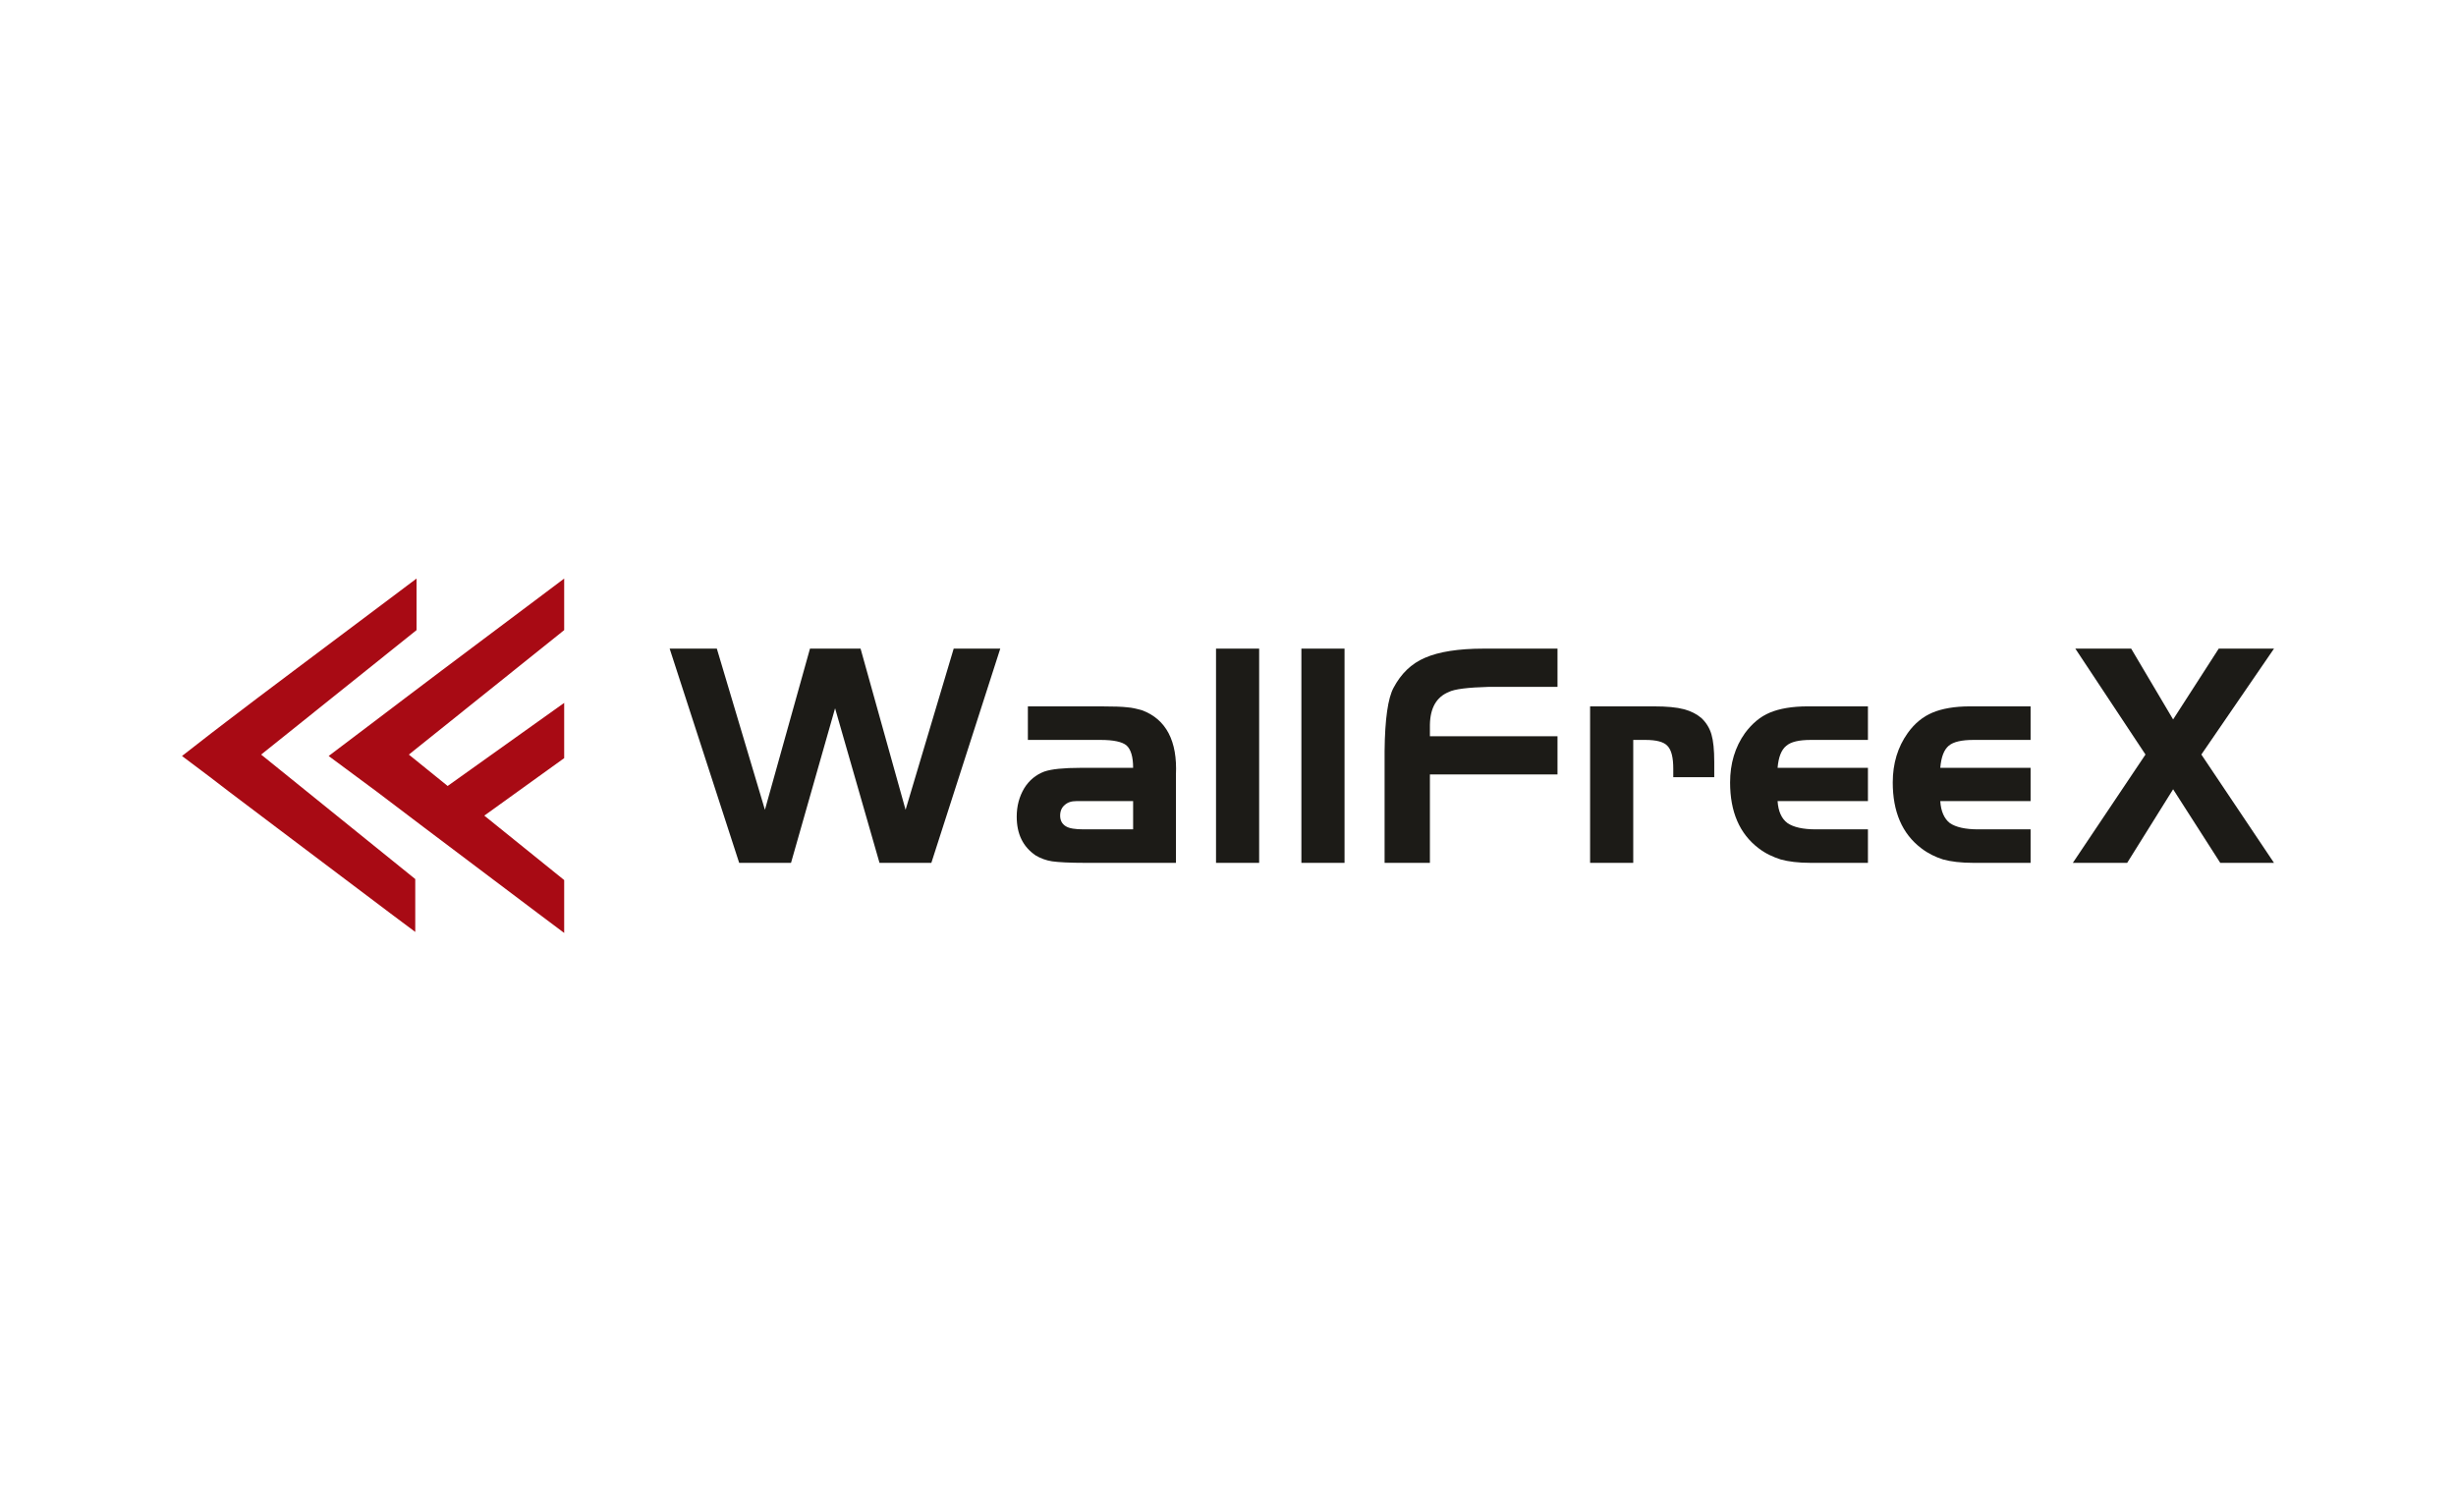
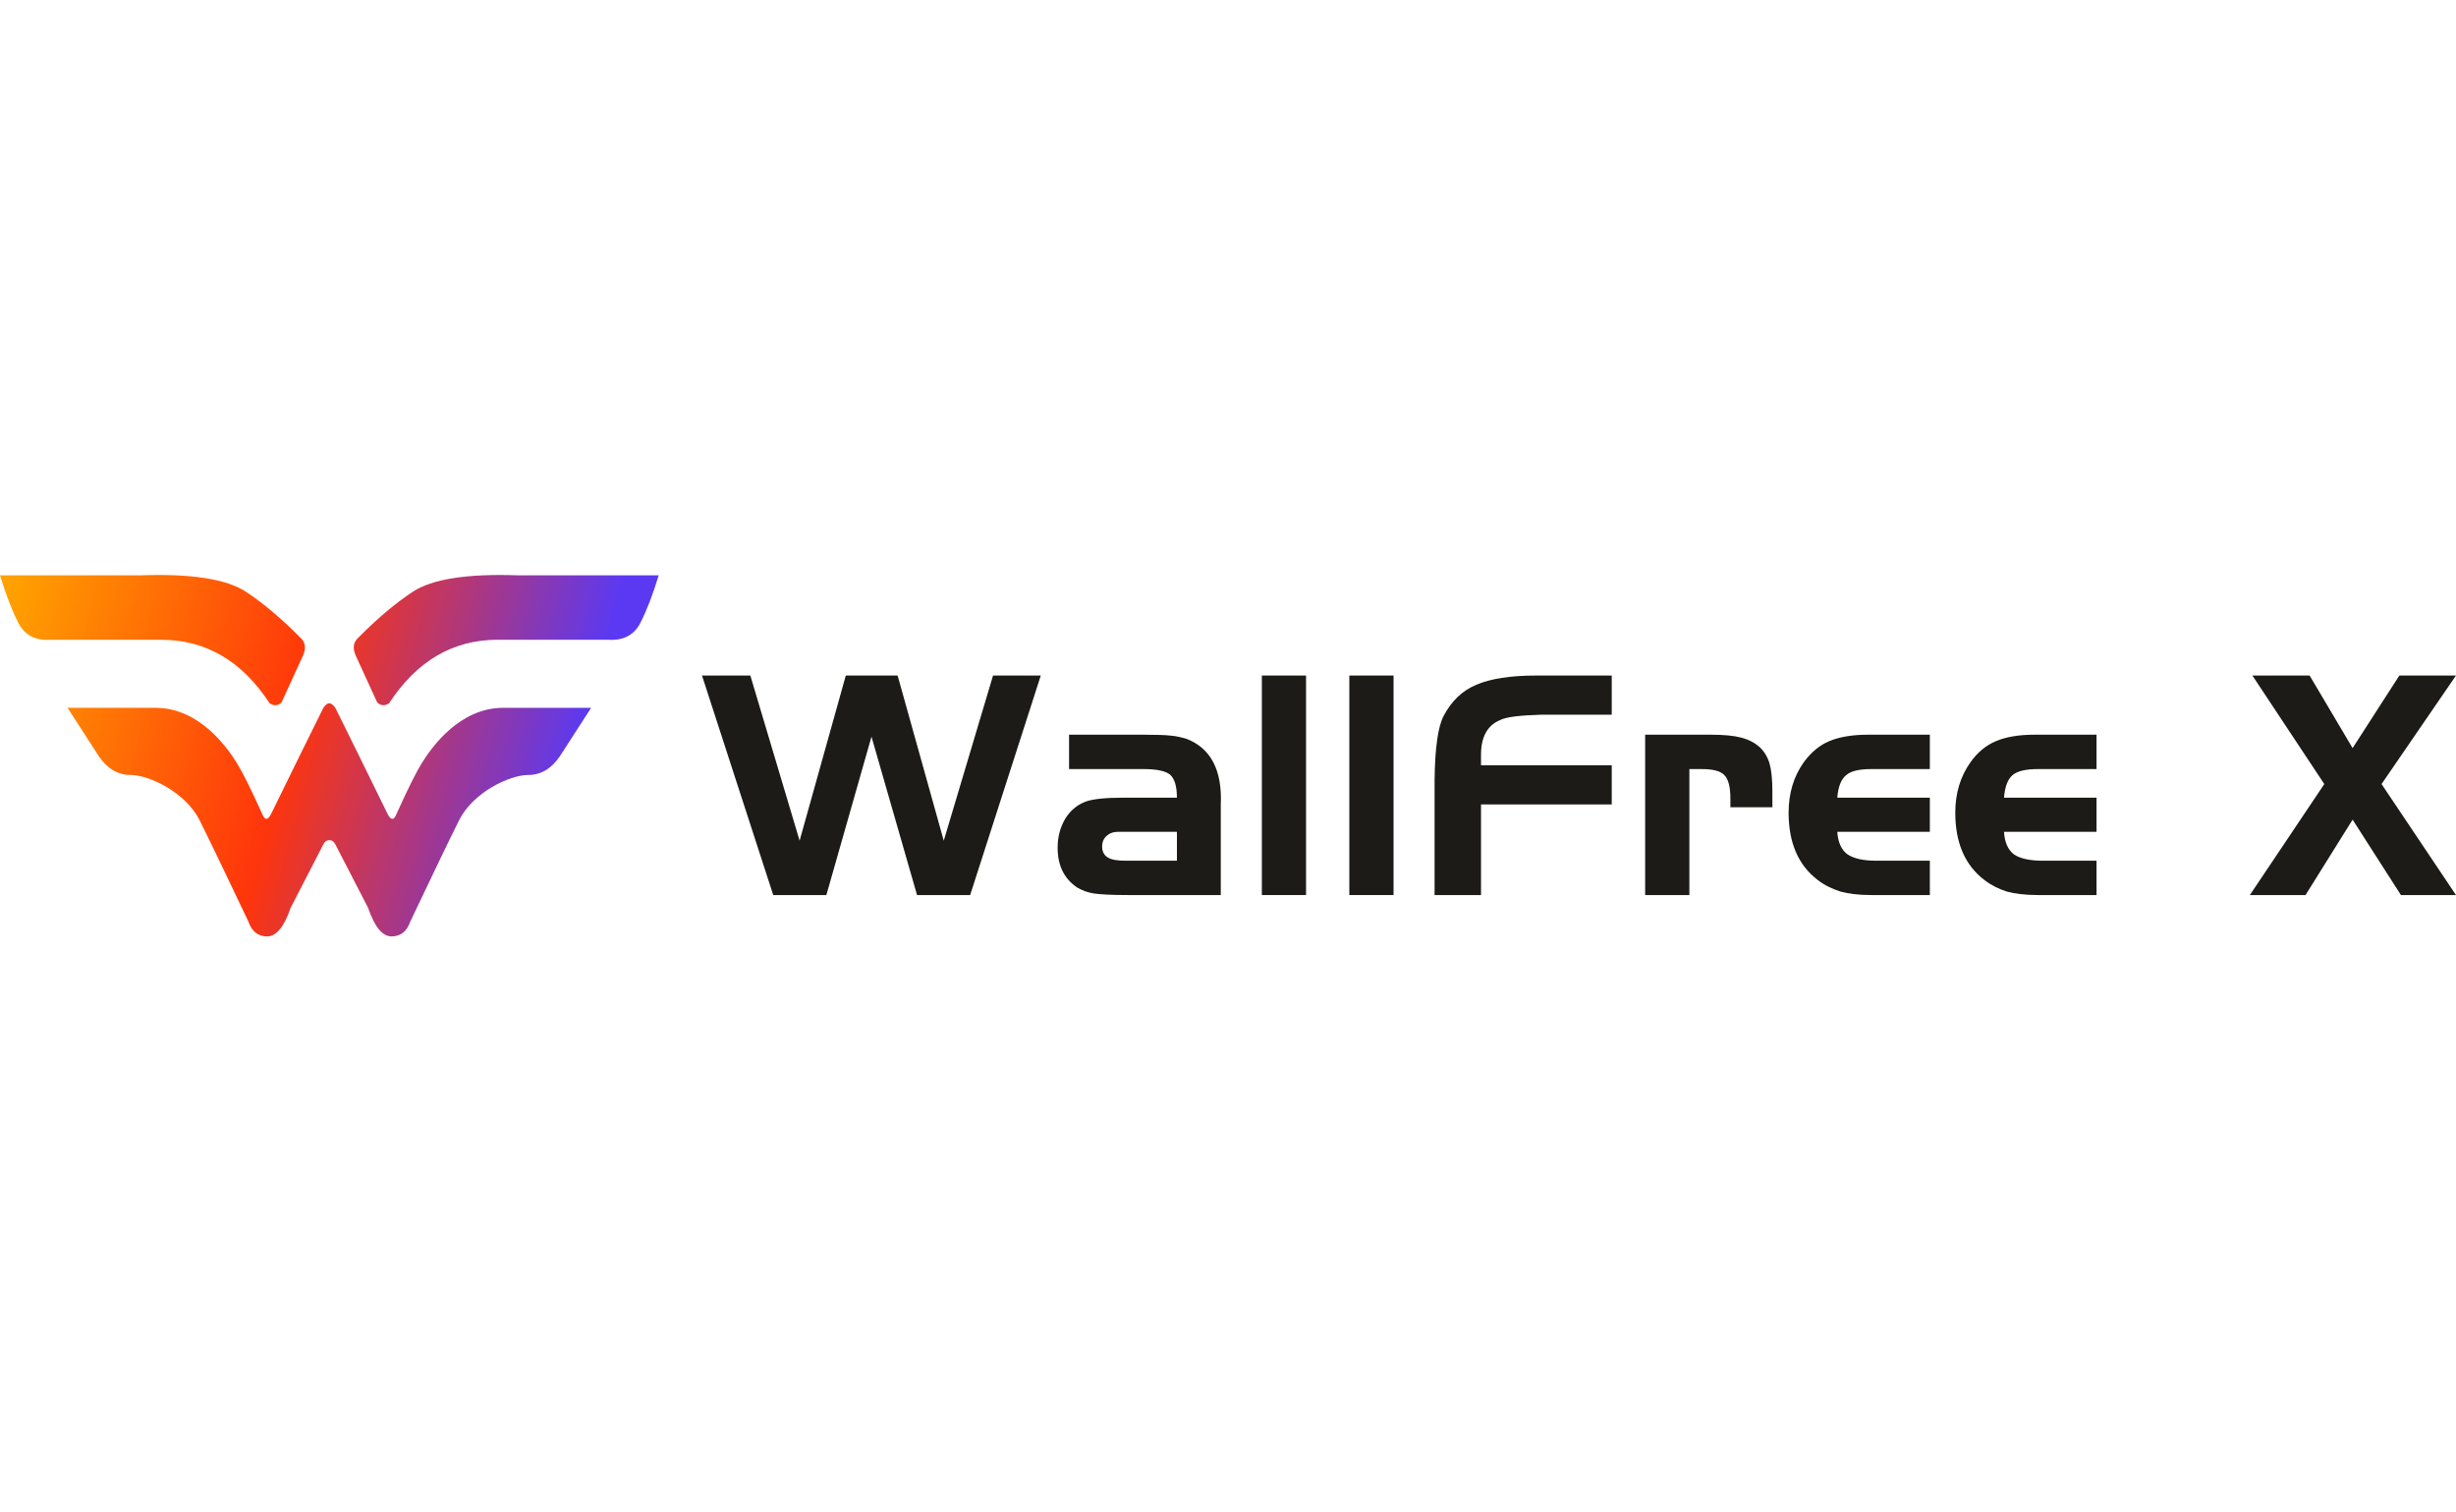
- <svg xmlns="http://www.w3.org/2000/svg" fill="none" fill-rule="evenodd" stroke="black" stroke-width="0.501" stroke-linejoin="bevel" stroke-miterlimit="10" font-family="Times New Roman" font-size="16" style="font-variant-ligatures:none" version="1.1" overflow="visible" width="97.499pt" height="59.999pt" viewBox="298.013 -707.486 97.499 59.999">
+ <svg xmlns="http://www.w3.org/2000/svg" fill="none" version="1.1" width="130.004" height="80" viewBox="0 0 130.004 80">
  <defs>
- 	</defs>
-   <g id="Layer 1" transform="scale(1 -1)">
-     <rect x="-48.749" y="-30" width="97.499" height="59.999" rx="0" ry="0" transform="matrix(1 0 0 1 346.762 677.486)" stroke="none" stroke-linejoin="miter" stroke-linecap="round" stroke-width="0.75" />
-     <g id="Group_1" fill-rule="nonzero" stroke-linejoin="miter" stroke="none">
-       <g id="Group_2" stroke-width="0.026" fill="#1c1b17">
-         <path d="M 333.963,675.34 L 332.176,681.738 L 330.168,681.738 L 328.379,675.34 L 326.47,681.738 L 324.597,681.738 L 327.357,673.234 L 329.415,673.234 L 331.164,679.37 L 332.928,673.234 L 334.986,673.234 L 337.722,681.738 L 335.873,681.738 L 333.963,675.34 Z" marker-start="none" marker-end="none" />
-         <path d="M 339.778,673.295 C 339.533,673.332 339.312,673.419 339.126,673.529 C 338.621,673.875 338.375,674.381 338.375,675.07 C 338.375,675.488 338.474,675.859 338.671,676.192 C 338.867,676.512 339.138,676.733 339.47,676.858 C 339.754,676.956 340.236,677.006 340.913,677.006 L 342.996,677.006 C 342.996,677.436 342.91,677.733 342.737,677.893 C 342.564,678.04 342.219,678.114 341.702,678.114 L 338.818,678.114 L 338.818,679.446 L 341.702,679.446 C 342.219,679.446 342.564,679.433 342.762,679.409 C 342.96,679.396 343.155,679.346 343.366,679.286 C 344.303,678.927 344.758,678.077 344.696,676.733 L 344.696,673.234 L 341.111,673.234 C 340.47,673.234 340.026,673.259 339.778,673.295 Z M 342.996,674.564 L 342.996,675.685 L 340.741,675.685 C 340.544,675.685 340.395,675.637 340.273,675.525 C 340.162,675.428 340.099,675.292 340.099,675.108 C 340.099,674.922 340.175,674.775 340.322,674.688 C 340.458,674.601 340.691,674.564 341.037,674.564 L 342.996,674.564 Z" marker-start="none" marker-end="none" />
-         <path d="M 346.287,673.234 L 347.999,673.234 L 347.999,681.738 L 346.287,681.738 L 346.287,673.234 Z" marker-start="none" marker-end="none" />
-         <path d="M 349.676,673.234 L 351.389,673.234 L 351.389,681.738 L 349.676,681.738 L 349.676,673.234 Z" marker-start="none" marker-end="none" />
-         <path d="M 354.593,681.379 C 354.038,681.147 353.63,680.739 353.335,680.185 C 353.114,679.778 352.991,678.94 352.979,677.669 L 352.979,673.234 L 354.778,673.234 L 354.778,676.745 L 359.843,676.745 L 359.843,678.261 L 354.778,678.261 L 354.778,678.718 C 354.79,679.382 355.037,679.814 355.518,680.013 C 355.751,680.135 356.294,680.197 357.132,680.221 L 359.843,680.221 L 359.843,681.738 L 356.91,681.738 C 355.912,681.738 355.135,681.614 354.593,681.379 Z" marker-start="none" marker-end="none" />
-         <path d="M 365.561,678.977 C 365.376,679.137 365.142,679.26 364.859,679.333 C 364.575,679.409 364.181,679.446 363.664,679.446 L 361.137,679.446 L 361.137,673.234 L 362.85,673.234 L 362.85,678.114 L 363.331,678.114 C 363.762,678.114 364.058,678.04 364.205,677.88 C 364.366,677.72 364.439,677.412 364.439,676.969 L 364.439,676.636 L 366.066,676.636 L 366.066,677.239 C 366.066,677.72 366.029,678.077 365.954,678.336 C 365.882,678.582 365.746,678.804 365.561,678.977 Z" marker-start="none" marker-end="none" />
-         <path d="M 368.273,679.198 C 367.89,679.038 367.57,678.766 367.286,678.386 C 366.891,677.83 366.695,677.177 366.695,676.425 C 366.695,675.268 367.065,674.392 367.828,673.813 C 368.099,673.604 368.396,673.468 368.704,673.369 C 369.012,673.284 369.406,673.234 369.9,673.234 L 372.167,673.234 L 372.167,674.564 L 370.097,674.564 C 369.579,674.564 369.209,674.652 368.975,674.812 C 368.739,674.984 368.606,675.28 368.58,675.685 L 372.167,675.685 L 372.167,677.006 L 368.58,677.006 C 368.617,677.436 368.728,677.72 368.926,677.88 C 369.11,678.04 369.431,678.114 369.9,678.114 L 372.167,678.114 L 372.167,679.446 L 369.776,679.446 C 369.16,679.446 368.654,679.358 368.273,679.198 Z" marker-start="none" marker-end="none" />
-         <path d="M 374.73,679.198 C 374.348,679.038 374.015,678.766 373.745,678.386 C 373.349,677.83 373.152,677.177 373.152,676.425 C 373.152,675.268 373.522,674.392 374.285,673.813 C 374.558,673.604 374.841,673.468 375.149,673.369 C 375.458,673.284 375.864,673.234 376.357,673.234 L 378.624,673.234 L 378.624,674.564 L 376.542,674.564 C 376.025,674.564 375.655,674.652 375.42,674.812 C 375.197,674.984 375.063,675.28 375.039,675.685 L 378.624,675.685 L 378.624,677.006 L 375.039,677.006 C 375.075,677.436 375.185,677.72 375.371,677.88 C 375.556,678.04 375.889,678.114 376.357,678.114 L 378.624,678.114 L 378.624,679.446 L 376.222,679.446 C 375.605,679.446 375.112,679.358 374.73,679.198 Z" marker-start="none" marker-end="none" />
-         <path d="M 388.287,681.738 L 386.093,681.738 L 384.282,678.927 L 382.617,681.738 L 380.4,681.738 L 383.185,677.534 L 380.301,673.234 L 382.458,673.234 L 384.282,676.155 L 386.154,673.234 L 388.287,673.234 L 385.403,677.534 L 388.287,681.738 Z" marker-start="none" marker-end="none" />
+     <linearGradient x1="0.915" y1="0.848" x2="-0.084" y2="0.7" id="wfx_logo">
+       <stop offset="8.846%" stop-color="#5B39F2" stop-opacity="1" />
+       <stop offset="52.317%" stop-color="#FF350B" stop-opacity="1" />
+       <stop offset="100%" stop-color="#FFA100" stop-opacity="1" />
+     </linearGradient>
+   </defs>
+   <g>
+     <g />
+     <g>
+       <g>
+         <g>
+           <path d="M0.971,32.97Q0.47,31.994,0,30.453L7.437,30.453Q11.482,30.307,13.027,31.327Q14.392,32.229,15.892,33.745Q16.308,34.111,16.031,34.714L14.913,37.157Q14.827,37.279,14.641,37.321C14.511,37.35,14.384,37.287,14.323,37.256L14.323,37.256C14.296,37.243,14.282,37.236,14.285,37.245Q12.085,33.862,8.516,33.862L2.681,33.862Q1.472,33.945,0.971,32.97ZM33.896,32.97Q34.397,31.994,34.867,30.453L27.43,30.453Q23.385,30.307,21.84,31.327Q20.475,32.229,18.975,33.745Q18.56,34.111,18.836,34.714L19.955,37.157Q20.04,37.279,20.226,37.321C20.357,37.35,20.483,37.287,20.544,37.256C20.571,37.243,20.585,37.236,20.583,37.245Q22.782,33.862,26.351,33.862L32.186,33.862Q33.395,33.945,33.896,32.97ZM5.239,40.04L3.576,37.465L8.234,37.465C10.543,37.465,12.018,39.551,12.532,40.377Q12.997,41.123,13.903,43.135Q13.992,43.336,14.092,43.342Q14.216,43.35,14.359,43.064Q15.978,39.755,17.117,37.465Q17.284,37.223,17.426,37.223Q17.568,37.223,17.75,37.465Q18.889,39.755,20.508,43.064Q20.651,43.35,20.775,43.342Q20.876,43.336,20.964,43.135Q21.87,41.123,22.335,40.377C22.85,39.551,24.324,37.465,26.634,37.465L31.291,37.465L29.628,40.04Q28.956,41.019,27.965,41.019C26.974,41.019,25.042,41.937,24.302,43.415Q23.563,44.892,21.715,48.785Q21.446,49.564,20.724,49.564Q20.001,49.564,19.481,48.047L17.75,44.691Q17.641,44.468,17.431,44.468Q17.221,44.468,17.117,44.691L15.387,48.047Q14.866,49.564,14.144,49.564Q13.421,49.564,13.152,48.785Q11.304,44.892,10.565,43.415C9.826,41.937,7.894,41.019,6.903,41.019Q5.911,41.019,5.239,40.04Z" fill-rule="evenodd" fill="url(#wfx_logo)" fill-opacity="1" style="mix-blend-mode:passthrough" />
+         </g>
      </g>
-       <path d="M 320.41,672.551 L 317.239,675.109 L 320.41,677.391 L 320.41,679.584 L 315.784,676.286 L 314.244,677.532 L 320.41,682.473 L 320.41,684.52 L 319.408,683.766 L 315.566,680.884 L 314.093,679.772 L 312.87,678.845 L 311.06,677.476 L 312.97,676.061 L 314.866,674.625 L 319.384,671.221 L 320.41,670.452 L 320.41,672.551 Z M 314.498,672.591 L 308.38,677.532 L 314.549,682.473 L 314.549,684.52 L 313.546,683.766 L 309.705,680.884 L 308.227,679.772 L 307.008,678.845 L 306.382,678.366 L 305.238,677.476 L 306.314,676.667 L 307.105,676.061 L 309.007,674.625 L 313.523,671.221 L 314.498,670.492 L 314.498,672.591 Z" stroke-width="0.006" fill="#a80a14" marker-start="none" marker-end="none" />
+       <g>
+         <g transform="matrix(1,0,0,-1,0,94.7505)">
+           <path d="M49.956,50.253L47.514,58.994L44.771,58.994L42.326,50.253L39.718,58.994L37.159,58.994L40.93,47.375L43.742,47.375L46.131,55.759L48.542,47.375L51.353,47.375L55.092,58.994L52.565,58.994L49.956,50.253Z" fill="#1C1B17" fill-opacity="1" style="mix-blend-mode:passthrough" />
+         </g>
+         <g transform="matrix(1,0,0,-1,0,94.7505)">
+           <path d="M57.901,47.459C57.566,47.509,57.264,47.628,57.01,47.778C56.32,48.251,55.984,48.942,55.984,49.884C55.984,50.455,56.119,50.962,56.388,51.417C56.656,51.854,57.026,52.156,57.48,52.327C57.868,52.461,58.527,52.529,59.452,52.529L62.298,52.529C62.298,53.116,62.18,53.522,61.944,53.741C61.707,53.942,61.236,54.043,60.53,54.043L56.589,54.043L56.589,55.863L60.53,55.863C61.236,55.863,61.707,55.845,61.978,55.812C62.248,55.794,62.515,55.726,62.803,55.644C64.083,55.154,64.705,53.992,64.62,52.156L64.62,47.375L59.722,47.375C58.846,47.375,58.24,47.409,57.901,47.459ZM62.298,49.192L62.298,50.724L59.217,50.724C58.947,50.724,58.744,50.658,58.577,50.505C58.425,50.373,58.339,50.187,58.339,49.936C58.339,49.682,58.443,49.481,58.644,49.362C58.83,49.243,59.148,49.192,59.621,49.192L62.298,49.192Z" fill="#1C1B17" fill-opacity="1" style="mix-blend-mode:passthrough" />
+         </g>
+         <g transform="matrix(1,0,0,-1,0,94.7505)">
+           <path d="M66.794,47.375L69.133,47.375L69.133,58.994L66.794,58.994L66.794,47.375Z" fill="#1C1B17" fill-opacity="1" style="mix-blend-mode:passthrough" />
+         </g>
+         <g transform="matrix(1,0,0,-1,0,94.7505)">
+           <path d="M71.424,47.375L73.765,47.375L73.765,58.994L71.424,58.994L71.424,47.375Z" fill="#1C1B17" fill-opacity="1" style="mix-blend-mode:passthrough" />
+         </g>
+         <g transform="matrix(1,0,0,-1,0,94.7505)">
+           <path d="M78.142,58.504C77.384,58.187,76.827,57.629,76.424,56.872C76.122,56.316,75.954,55.171,75.937,53.435L75.937,47.375L78.395,47.375L78.395,52.172L85.315,52.172L85.315,54.244L78.395,54.244L78.395,54.868C78.412,55.775,78.749,56.365,79.406,56.637C79.725,56.804,80.467,56.889,81.611,56.922L85.315,56.922L85.315,58.994L81.308,58.994C79.945,58.994,78.883,58.825,78.142,58.504Z" fill="#1C1B17" fill-opacity="1" style="mix-blend-mode:passthrough" />
+         </g>
+         <g transform="matrix(1,0,0,-1,0,94.7505)">
+           <path d="M93.128,55.222C92.875,55.44,92.555,55.609,92.169,55.708C91.781,55.812,91.242,55.863,90.536,55.863L87.083,55.863L87.083,47.375L89.424,47.375L89.424,54.043L90.081,54.043C90.67,54.043,91.074,53.942,91.275,53.723C91.495,53.504,91.595,53.084,91.595,52.478L91.595,52.023L93.818,52.023L93.818,52.847C93.818,53.504,93.767,53.992,93.665,54.346C93.566,54.682,93.381,54.986,93.128,55.222Z" fill="#1C1B17" fill-opacity="1" style="mix-blend-mode:passthrough" />
+         </g>
+         <g transform="matrix(1,0,0,-1,0,94.7505)">
+           <path d="M96.833,55.524C96.31,55.305,95.873,54.934,95.485,54.414C94.945,53.655,94.677,52.763,94.677,51.735C94.677,50.154,95.183,48.957,96.225,48.166C96.595,47.881,97.001,47.695,97.422,47.56C97.843,47.444,98.381,47.375,99.056,47.375L102.153,47.375L102.153,49.192L99.325,49.192C98.618,49.192,98.112,49.313,97.792,49.531C97.47,49.766,97.288,50.171,97.253,50.724L102.153,50.724L102.153,52.529L97.253,52.529C97.303,53.116,97.455,53.504,97.725,53.723C97.977,53.942,98.415,54.043,99.056,54.043L102.153,54.043L102.153,55.863L98.887,55.863C98.045,55.863,97.354,55.742,96.833,55.524Z" fill="#1C1B17" fill-opacity="1" style="mix-blend-mode:passthrough" />
+         </g>
+         <g transform="matrix(1,0,0,-1,0,94.7505)">
+           <path d="M105.655,55.524C105.134,55.305,104.679,54.934,104.31,54.414C103.769,53.655,103.499,52.763,103.499,51.735C103.499,50.154,104.005,48.957,105.047,48.166C105.42,47.881,105.807,47.695,106.228,47.56C106.65,47.444,107.205,47.375,107.878,47.375L110.976,47.375L110.976,49.192L108.131,49.192C107.425,49.192,106.919,49.313,106.598,49.531C106.293,49.766,106.11,50.171,106.078,50.724L110.976,50.724L110.976,52.529L106.078,52.529C106.127,53.116,106.277,53.504,106.531,53.723C106.784,53.942,107.239,54.043,107.878,54.043L110.976,54.043L110.976,55.863L107.694,55.863C106.851,55.863,106.177,55.742,105.655,55.524Z" fill="#1C1B17" fill-opacity="1" style="mix-blend-mode:passthrough" />
+         </g>
+         <g transform="matrix(1,0,0,-1,0,94.7505)">
+           <path d="M130.003,58.994L127.005,58.994L124.531,55.154L122.256,58.994L119.227,58.994L123.032,53.25L119.092,47.375L122.039,47.375L124.531,51.366L127.089,47.375L130.003,47.375L126.063,53.25L130.003,58.994Z" fill="#1C1B17" fill-opacity="1" style="mix-blend-mode:passthrough" />
+         </g>
+       </g>
    </g>
  </g>
</svg>
